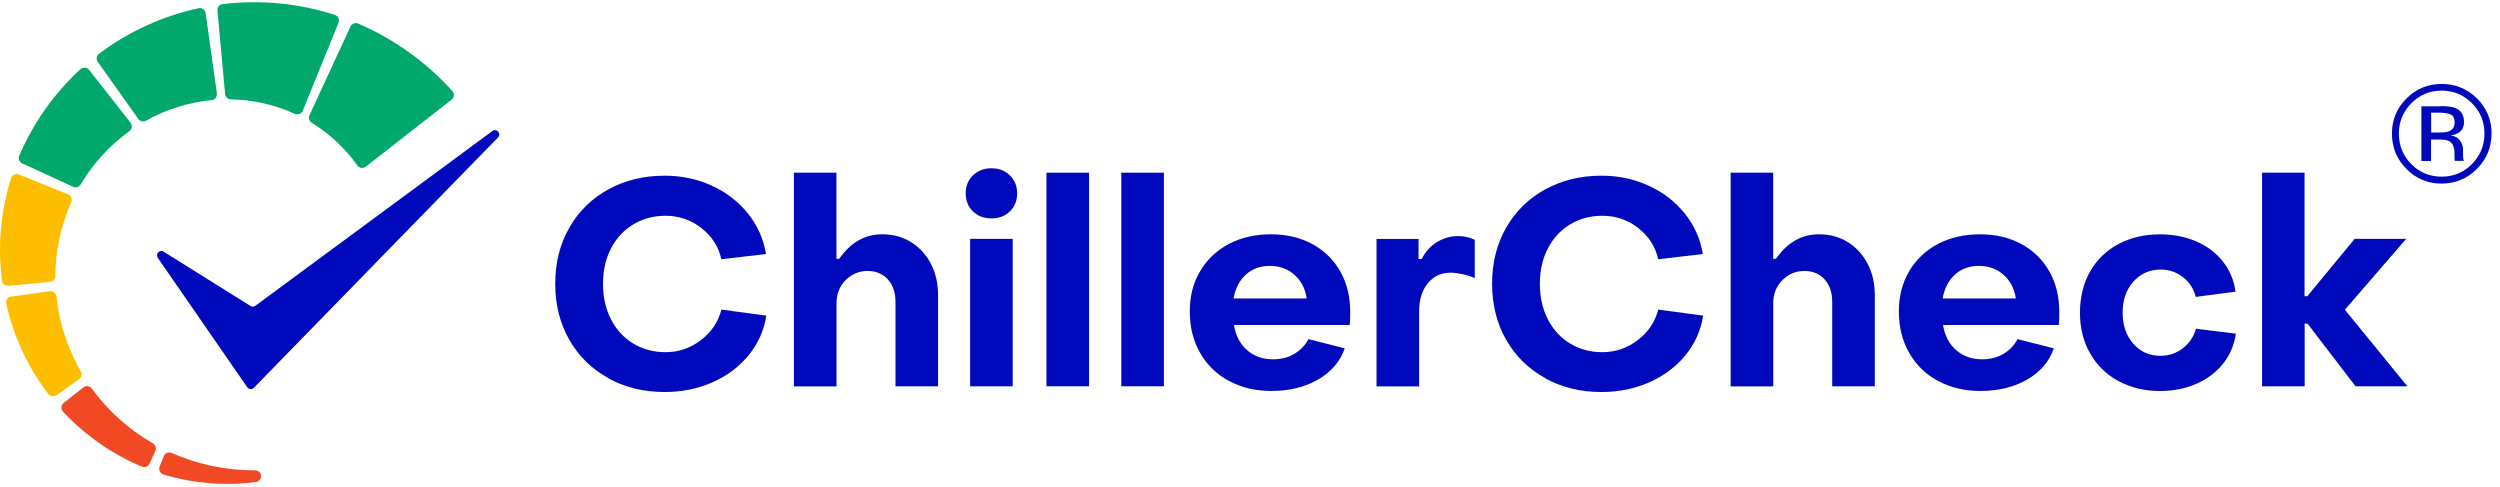
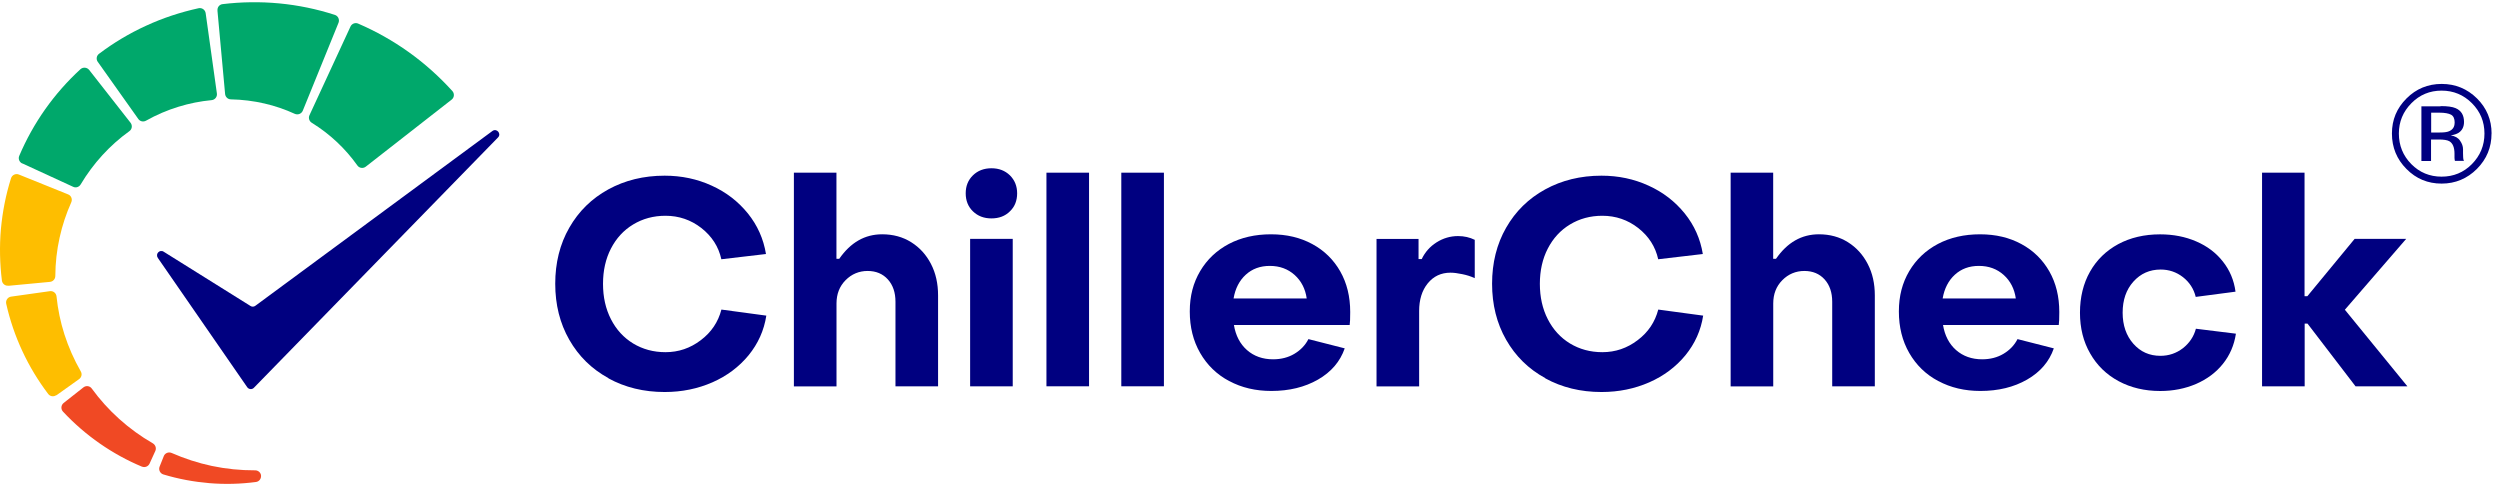
<svg xmlns="http://www.w3.org/2000/svg" width="180" height="35" viewBox="0 0 180 35" fill="none">
-   <path d="M179.39 9.615C179.39 10.61 179.041 11.454 178.338 12.162C177.639 12.86 176.79 13.219 175.795 13.219C174.801 13.219 173.956 12.869 173.262 12.162C172.568 11.463 172.219 10.614 172.219 9.615C172.219 8.616 172.568 7.789 173.271 7.086C173.965 6.392 174.81 6.043 175.8 6.043C176.79 6.043 177.639 6.392 178.342 7.086C179.041 7.78 179.394 8.625 179.394 9.615H179.39ZM175.795 6.525C174.942 6.525 174.217 6.826 173.62 7.431C173.023 8.037 172.718 8.762 172.718 9.615C172.718 10.469 173.015 11.207 173.611 11.813C174.208 12.418 174.938 12.719 175.795 12.719C176.653 12.719 177.383 12.418 177.98 11.813C178.576 11.207 178.881 10.473 178.881 9.615C178.881 8.758 178.581 8.037 177.98 7.431C177.374 6.826 176.649 6.525 175.795 6.525ZM175.729 7.639C176.215 7.639 176.574 7.688 176.799 7.785C177.206 7.957 177.409 8.285 177.409 8.78C177.409 9.129 177.277 9.39 177.025 9.558C176.887 9.646 176.702 9.708 176.454 9.748C176.764 9.797 176.989 9.925 177.126 10.133C177.272 10.34 177.338 10.544 177.338 10.743V11.03C177.338 11.118 177.338 11.216 177.347 11.326C177.347 11.428 177.369 11.499 177.383 11.534L177.409 11.583H176.755C176.755 11.583 176.755 11.556 176.746 11.543C176.746 11.53 176.746 11.516 176.737 11.503L176.724 11.379V11.07C176.724 10.614 176.6 10.314 176.353 10.168C176.207 10.084 175.946 10.044 175.583 10.044H175.035V11.591H174.341V7.657H175.72V7.643L175.729 7.639ZM176.737 8.833C176.737 8.545 176.649 8.351 176.476 8.258C176.304 8.165 176.021 8.112 175.636 8.112H175.044V9.54H175.667C175.963 9.54 176.185 9.514 176.326 9.452C176.596 9.341 176.733 9.138 176.733 8.833H176.737Z" fill="#000ABC" />
+   <path d="M179.39 9.615C179.39 10.61 179.041 11.454 178.338 12.162C177.639 12.86 176.79 13.219 175.795 13.219C174.801 13.219 173.956 12.869 173.262 12.162C172.568 11.463 172.219 10.614 172.219 9.615C172.219 8.616 172.568 7.789 173.271 7.086C173.965 6.392 174.81 6.043 175.8 6.043C176.79 6.043 177.639 6.392 178.342 7.086C179.041 7.78 179.394 8.625 179.394 9.615H179.39ZM175.795 6.525C174.942 6.525 174.217 6.826 173.62 7.431C173.023 8.037 172.718 8.762 172.718 9.615C172.718 10.469 173.015 11.207 173.611 11.813C174.208 12.418 174.938 12.719 175.795 12.719C176.653 12.719 177.383 12.418 177.98 11.813C178.576 11.207 178.881 10.473 178.881 9.615C178.881 8.758 178.581 8.037 177.98 7.431C177.374 6.826 176.649 6.525 175.795 6.525ZM175.729 7.639C176.215 7.639 176.574 7.688 176.799 7.785C177.206 7.957 177.409 8.285 177.409 8.78C177.409 9.129 177.277 9.39 177.025 9.558C176.887 9.646 176.702 9.708 176.454 9.748C176.764 9.797 176.989 9.925 177.126 10.133C177.272 10.34 177.338 10.544 177.338 10.743V11.03C177.338 11.118 177.338 11.216 177.347 11.326C177.347 11.428 177.369 11.499 177.383 11.534L177.409 11.583H176.755C176.755 11.583 176.755 11.556 176.746 11.543C176.746 11.53 176.746 11.516 176.737 11.503L176.724 11.379V11.07C176.724 10.614 176.6 10.314 176.353 10.168C176.207 10.084 175.946 10.044 175.583 10.044H175.035V11.591H174.341V7.657H175.72V7.643L175.729 7.639ZM176.737 8.833C176.737 8.545 176.649 8.351 176.476 8.258C176.304 8.165 176.021 8.112 175.636 8.112H175.044V9.54H175.667C175.963 9.54 176.185 9.514 176.326 9.452C176.596 9.341 176.733 9.138 176.733 8.833H176.737Z" fill="rgb(0,0,128)" />
  <path d="M18.794 34.238C18.817 34.469 18.654 34.673 18.431 34.703C17.328 34.85 16.195 34.88 15.069 34.786C13.955 34.692 12.845 34.488 11.76 34.159C11.526 34.087 11.398 33.823 11.492 33.596L11.791 32.844C11.877 32.621 12.138 32.516 12.361 32.614C13.283 33.018 14.25 33.335 15.247 33.547C16.267 33.762 17.317 33.868 18.375 33.864C18.59 33.864 18.779 34.027 18.798 34.246V34.238H18.794Z" fill="#F04924" />
  <path d="M10.218 33.599C8.099 32.712 6.146 31.363 4.536 29.637C4.366 29.456 4.389 29.168 4.582 29.014L6.006 27.892C6.195 27.744 6.47 27.778 6.61 27.979C7.759 29.558 9.262 30.917 11.007 31.922C11.196 32.036 11.272 32.27 11.185 32.466L10.769 33.38C10.675 33.584 10.429 33.686 10.218 33.596V33.588V33.599Z" fill="#F04924" />
  <path d="M4.051 28.451C3.862 28.587 3.605 28.546 3.469 28.364C2.748 27.413 2.121 26.381 1.611 25.282C1.105 24.198 0.712 23.053 0.447 21.867C0.394 21.625 0.561 21.387 0.799 21.357L3.59 20.964C3.832 20.93 4.047 21.104 4.07 21.346C4.164 22.267 4.353 23.182 4.64 24.081C4.935 24.995 5.328 25.886 5.815 26.74C5.929 26.929 5.876 27.167 5.691 27.299L4.055 28.466L4.047 28.455L4.051 28.451Z" fill="#FEBE00" />
  <path d="M0.602 20.57C0.372 20.593 0.168 20.431 0.137 20.2C-0.014 18.98 -0.044 17.73 0.066 16.487C0.179 15.255 0.417 14.024 0.795 12.83C0.87 12.596 1.131 12.472 1.358 12.566L4.908 13.998C5.131 14.085 5.229 14.345 5.131 14.568C4.769 15.376 4.485 16.23 4.293 17.103C4.092 18.006 3.987 18.935 3.983 19.872C3.983 20.087 3.82 20.272 3.601 20.295L0.598 20.578L0.606 20.57H0.602Z" fill="#FEBE00" />
  <path d="M1.599 11.77C1.395 11.675 1.293 11.43 1.387 11.218C1.886 10.043 2.513 8.917 3.253 7.867C3.994 6.821 4.844 5.854 5.795 4.981C5.977 4.819 6.264 4.841 6.419 5.034L9.399 8.838C9.547 9.027 9.513 9.303 9.316 9.443C7.918 10.447 6.71 11.762 5.807 13.28C5.693 13.469 5.459 13.545 5.267 13.45L1.61 11.766L1.599 11.773V11.77Z" fill="#00A86B" />
  <path d="M7.041 4.456C6.905 4.267 6.947 4.011 7.128 3.875C8.178 3.081 9.315 2.401 10.532 1.846C11.729 1.294 12.995 0.879 14.298 0.592C14.54 0.539 14.774 0.705 14.808 0.951L15.616 6.73C15.65 6.972 15.477 7.187 15.235 7.21C14.43 7.286 13.633 7.444 12.851 7.686C12.047 7.932 11.261 8.268 10.509 8.691C10.32 8.797 10.082 8.744 9.958 8.566L7.045 4.46H7.034L7.041 4.456Z" fill="#00A86B" />
  <path d="M15.66 0.754C15.637 0.524 15.8 0.32 16.03 0.297C17.367 0.135 18.742 0.116 20.102 0.244C21.459 0.373 22.803 0.649 24.11 1.072C24.345 1.147 24.462 1.408 24.375 1.635L21.799 7.973C21.704 8.196 21.447 8.294 21.224 8.196C20.533 7.879 19.8 7.626 19.041 7.452C18.255 7.271 17.443 7.169 16.623 7.154C16.408 7.154 16.23 6.984 16.208 6.772L15.656 0.758H15.664L15.66 0.754Z" fill="#00A86B" />
  <path d="M25.235 1.91C25.33 1.706 25.575 1.604 25.787 1.699C27.067 2.25 28.291 2.938 29.436 3.757C30.569 4.566 31.623 5.51 32.571 6.556C32.734 6.738 32.711 7.025 32.519 7.172L26.335 12C26.146 12.147 25.87 12.113 25.73 11.913C24.873 10.704 23.751 9.643 22.444 8.838C22.262 8.725 22.191 8.491 22.281 8.298L25.239 1.903V1.91H25.235Z" fill="#00A86B" />
-   <path d="M11.364 18.57L17.801 27.881C17.915 28.04 18.141 28.062 18.277 27.923L35.858 9.896C36.122 9.628 35.76 9.205 35.454 9.432L18.383 22.018C18.285 22.094 18.141 22.102 18.035 22.03L11.78 18.12C11.496 17.942 11.168 18.282 11.364 18.562V18.57Z" fill="#000ABC" />
-   <path d="M43.798 27.221C42.599 26.564 41.667 25.649 40.989 24.463C40.311 23.276 39.977 21.933 39.977 20.429C39.977 18.925 40.311 17.577 40.989 16.395C41.667 15.209 42.604 14.293 43.798 13.637C44.998 12.98 46.345 12.649 47.853 12.649C49.069 12.649 50.197 12.887 51.243 13.366C52.29 13.84 53.15 14.509 53.845 15.365C54.535 16.221 54.972 17.196 55.15 18.289L51.938 18.666C51.735 17.751 51.252 17.009 50.497 16.416C49.747 15.832 48.883 15.535 47.917 15.535C47.048 15.535 46.273 15.747 45.587 16.162C44.9 16.577 44.37 17.158 43.989 17.895C43.608 18.632 43.417 19.48 43.417 20.437C43.417 21.395 43.608 22.242 43.989 22.984C44.37 23.73 44.904 24.314 45.587 24.73C46.273 25.145 47.048 25.357 47.917 25.357C48.858 25.357 49.701 25.069 50.459 24.492C51.218 23.92 51.709 23.183 51.942 22.289L55.175 22.725C55.01 23.793 54.582 24.738 53.9 25.577C53.213 26.412 52.345 27.064 51.298 27.526C50.243 27.988 49.099 28.225 47.858 28.225C46.349 28.225 45.002 27.895 43.803 27.238H43.811L43.798 27.221Z" fill="#000ABC" />
-   <path d="M57.156 12.433H60.224V18.632H60.427C61.245 17.454 62.27 16.869 63.516 16.869C64.304 16.869 65.003 17.06 65.609 17.441C66.215 17.822 66.69 18.343 67.033 19.009C67.376 19.674 67.541 20.424 67.541 21.267V27.818H64.474V21.725C64.474 21.059 64.292 20.526 63.927 20.119C63.559 19.712 63.071 19.509 62.465 19.509C61.859 19.509 61.313 19.733 60.881 20.174C60.444 20.614 60.228 21.174 60.228 21.852V27.822H57.16V12.441L57.156 12.433Z" fill="#000ABC" />
-   <path d="M70.052 15.217C69.705 14.882 69.531 14.446 69.531 13.92C69.531 13.395 69.701 12.967 70.052 12.624C70.396 12.289 70.841 12.115 71.383 12.115C71.925 12.115 72.362 12.285 72.713 12.624C73.057 12.967 73.234 13.395 73.234 13.92C73.234 14.446 73.065 14.882 72.713 15.217C72.37 15.56 71.925 15.725 71.383 15.725C70.841 15.725 70.404 15.556 70.052 15.217ZM69.849 17.2H72.917V27.818H69.849V17.2Z" fill="#000ABC" />
-   <path d="M75.344 12.433H78.411V27.813H75.344V12.433Z" fill="#000ABC" />
-   <path d="M80.734 12.433H83.802V27.813H80.734V12.433Z" fill="#000ABC" />
-   <path d="M88.495 27.433C87.605 26.959 86.91 26.281 86.41 25.412C85.91 24.544 85.664 23.548 85.664 22.425C85.664 21.302 85.914 20.366 86.41 19.523C86.91 18.679 87.6 18.027 88.482 17.561C89.363 17.099 90.376 16.87 91.511 16.87C92.647 16.87 93.626 17.107 94.486 17.573C95.35 18.04 96.02 18.701 96.498 19.54C96.977 20.383 97.215 21.357 97.215 22.463C97.215 22.929 97.202 23.247 97.176 23.4H88.842C88.969 24.162 89.283 24.764 89.783 25.205C90.282 25.645 90.914 25.87 91.66 25.87C92.24 25.87 92.753 25.738 93.194 25.476C93.634 25.213 93.977 24.866 94.206 24.416L96.82 25.082C96.49 26.035 95.846 26.785 94.893 27.332C93.939 27.878 92.821 28.149 91.537 28.149C90.405 28.149 89.393 27.912 88.503 27.433L88.495 27.442V27.433ZM94.083 21.489C93.986 20.798 93.693 20.23 93.215 19.798C92.727 19.362 92.134 19.145 91.431 19.145C90.728 19.145 90.16 19.357 89.698 19.777C89.236 20.196 88.939 20.773 88.817 21.489H94.083Z" fill="#000ABC" />
-   <path d="M99.106 17.201H102.135V18.654H102.364C102.601 18.154 102.957 17.751 103.432 17.45C103.906 17.15 104.428 16.997 104.978 16.997C105.419 16.997 105.822 17.09 106.182 17.268V20.027C105.906 19.899 105.601 19.802 105.279 19.738C104.957 19.671 104.673 19.633 104.436 19.633C103.758 19.633 103.212 19.891 102.796 20.404C102.381 20.916 102.178 21.582 102.178 22.391V27.823H99.11V17.205H99.102L99.106 17.201Z" fill="#000ABC" />
-   <path d="M111.252 27.221C110.052 26.564 109.12 25.649 108.442 24.463C107.764 23.276 107.43 21.933 107.43 20.429C107.43 18.925 107.764 17.577 108.442 16.395C109.12 15.209 110.057 14.293 111.252 13.637C112.451 12.98 113.798 12.649 115.307 12.649C116.523 12.649 117.65 12.887 118.696 13.366C119.743 13.84 120.603 14.509 121.298 15.365C121.989 16.221 122.425 17.196 122.603 18.289L119.391 18.666C119.188 17.751 118.705 17.009 117.951 16.416C117.201 15.832 116.336 15.535 115.37 15.535C114.501 15.535 113.726 15.747 113.04 16.162C112.353 16.577 111.824 17.158 111.442 17.895C111.061 18.632 110.87 19.48 110.87 20.437C110.87 21.395 111.061 22.242 111.442 22.984C111.824 23.73 112.357 24.314 113.04 24.73C113.726 25.145 114.501 25.357 115.37 25.357C116.311 25.357 117.154 25.069 117.912 24.492C118.671 23.92 119.162 23.183 119.395 22.289L122.628 22.725C122.463 23.793 122.035 24.738 121.353 25.577C120.667 26.412 119.798 27.064 118.751 27.526C117.696 27.988 116.552 28.225 115.311 28.225C113.802 28.225 112.455 27.895 111.256 27.238H111.264L111.252 27.221Z" fill="#000ABC" />
-   <path d="M124.602 12.433H127.669V18.632H127.873C128.69 17.454 129.716 16.869 130.962 16.869C131.75 16.869 132.449 17.06 133.055 17.441C133.661 17.822 134.135 18.343 134.478 19.009C134.822 19.674 134.987 20.424 134.987 21.267V27.818H131.919V21.725C131.919 21.059 131.737 20.526 131.373 20.119C131.004 19.712 130.517 19.509 129.911 19.509C129.305 19.509 128.758 19.733 128.326 20.174C127.89 20.614 127.673 21.174 127.673 21.852V27.822H124.606V12.441L124.602 12.433Z" fill="#000ABC" />
-   <path d="M139.549 27.433C138.659 26.959 137.964 26.281 137.464 25.412C136.965 24.544 136.719 23.548 136.719 22.425C136.719 21.302 136.969 20.366 137.464 19.523C137.964 18.679 138.655 18.027 139.536 17.561C140.418 17.099 141.43 16.87 142.566 16.87C143.702 16.87 144.68 17.107 145.54 17.573C146.405 18.04 147.074 18.701 147.553 19.54C148.032 20.383 148.269 21.357 148.269 22.463C148.269 22.929 148.256 23.247 148.231 23.4H139.897C140.024 24.162 140.337 24.764 140.837 25.205C141.337 25.645 141.969 25.87 142.714 25.87C143.295 25.87 143.807 25.738 144.248 25.476C144.689 25.213 145.032 24.866 145.261 24.416L147.875 25.082C147.545 26.035 146.901 26.785 145.947 27.332C144.994 27.878 143.875 28.149 142.591 28.149C141.46 28.149 140.447 27.912 139.558 27.433L139.549 27.442V27.433ZM145.138 21.489C145.04 20.798 144.748 20.23 144.269 19.798C143.782 19.362 143.189 19.145 142.485 19.145C141.782 19.145 141.214 19.357 140.752 19.777C140.291 20.196 139.994 20.773 139.871 21.489H145.138Z" fill="#000ABC" />
-   <path d="M152.537 27.441C151.669 26.974 150.982 26.309 150.495 25.453C149.999 24.597 149.758 23.619 149.758 22.513C149.758 21.407 149.999 20.407 150.482 19.559C150.961 18.712 151.639 18.051 152.516 17.576C153.385 17.11 154.393 16.873 155.525 16.873C156.478 16.873 157.347 17.043 158.126 17.381C158.91 17.716 159.55 18.199 160.041 18.822C160.541 19.449 160.846 20.169 160.957 21L158.092 21.377C157.952 20.797 157.643 20.322 157.173 19.953C156.698 19.585 156.16 19.407 155.567 19.407C154.779 19.407 154.126 19.695 153.605 20.276C153.084 20.856 152.83 21.606 152.83 22.513C152.83 23.419 153.088 24.169 153.601 24.75C154.114 25.33 154.758 25.619 155.55 25.619C156.156 25.619 156.694 25.436 157.169 25.072C157.635 24.703 157.952 24.241 158.105 23.669L160.986 24.025C160.859 24.856 160.546 25.58 160.046 26.203C159.546 26.826 158.902 27.301 158.118 27.644C157.334 27.979 156.478 28.152 155.537 28.152C154.419 28.152 153.423 27.915 152.55 27.449L152.542 27.441H152.537Z" fill="#000ABC" />
-   <path d="M162.859 12.433H165.927V21.326H166.13L169.533 17.199H173.245L168.83 22.301L173.334 27.818H169.601L166.139 23.297H165.936V27.818H162.868V12.437H162.859V12.433Z" fill="#000ABC" />
+   <path d="M11.364 18.57L17.801 27.881C17.915 28.04 18.141 28.062 18.277 27.923L35.858 9.896C36.122 9.628 35.76 9.205 35.454 9.432L18.383 22.018C18.285 22.094 18.141 22.102 18.035 22.03L11.78 18.12C11.496 17.942 11.168 18.282 11.364 18.562V18.57Z" fill="rgb(0,0,128)" />
+   <path d="M43.798 27.221C42.599 26.564 41.667 25.649 40.989 24.463C40.311 23.276 39.977 21.933 39.977 20.429C39.977 18.925 40.311 17.577 40.989 16.395C41.667 15.209 42.604 14.293 43.798 13.637C44.998 12.98 46.345 12.649 47.853 12.649C49.069 12.649 50.197 12.887 51.243 13.366C52.29 13.84 53.15 14.509 53.845 15.365C54.535 16.221 54.972 17.196 55.15 18.289L51.938 18.666C51.735 17.751 51.252 17.009 50.497 16.416C49.747 15.832 48.883 15.535 47.917 15.535C47.048 15.535 46.273 15.747 45.587 16.162C44.9 16.577 44.37 17.158 43.989 17.895C43.608 18.632 43.417 19.48 43.417 20.437C43.417 21.395 43.608 22.242 43.989 22.984C44.37 23.73 44.904 24.314 45.587 24.73C46.273 25.145 47.048 25.357 47.917 25.357C48.858 25.357 49.701 25.069 50.459 24.492C51.218 23.92 51.709 23.183 51.942 22.289L55.175 22.725C55.01 23.793 54.582 24.738 53.9 25.577C53.213 26.412 52.345 27.064 51.298 27.526C50.243 27.988 49.099 28.225 47.858 28.225C46.349 28.225 45.002 27.895 43.803 27.238H43.811L43.798 27.221Z" fill="rgb(0,0,128)" />
+   <path d="M57.156 12.433H60.224V18.632H60.427C61.245 17.454 62.27 16.869 63.516 16.869C64.304 16.869 65.003 17.06 65.609 17.441C66.215 17.822 66.69 18.343 67.033 19.009C67.376 19.674 67.541 20.424 67.541 21.267V27.818H64.474V21.725C64.474 21.059 64.292 20.526 63.927 20.119C63.559 19.712 63.071 19.509 62.465 19.509C61.859 19.509 61.313 19.733 60.881 20.174C60.444 20.614 60.228 21.174 60.228 21.852V27.822H57.16V12.441L57.156 12.433Z" fill="rgb(0,0,128)" />
+   <path d="M70.052 15.217C69.705 14.882 69.531 14.446 69.531 13.92C69.531 13.395 69.701 12.967 70.052 12.624C70.396 12.289 70.841 12.115 71.383 12.115C71.925 12.115 72.362 12.285 72.713 12.624C73.057 12.967 73.234 13.395 73.234 13.92C73.234 14.446 73.065 14.882 72.713 15.217C72.37 15.56 71.925 15.725 71.383 15.725C70.841 15.725 70.404 15.556 70.052 15.217ZM69.849 17.2H72.917V27.818H69.849V17.2Z" fill="rgb(0,0,128)" />
+   <path d="M75.344 12.433H78.411V27.813H75.344V12.433Z" fill="rgb(0,0,128)" />
+   <path d="M80.734 12.433H83.802V27.813H80.734V12.433Z" fill="rgb(0,0,128)" />
+   <path d="M88.495 27.433C87.605 26.959 86.91 26.281 86.41 25.412C85.91 24.544 85.664 23.548 85.664 22.425C85.664 21.302 85.914 20.366 86.41 19.523C86.91 18.679 87.6 18.027 88.482 17.561C89.363 17.099 90.376 16.87 91.511 16.87C92.647 16.87 93.626 17.107 94.486 17.573C95.35 18.04 96.02 18.701 96.498 19.54C96.977 20.383 97.215 21.357 97.215 22.463C97.215 22.929 97.202 23.247 97.176 23.4H88.842C88.969 24.162 89.283 24.764 89.783 25.205C90.282 25.645 90.914 25.87 91.66 25.87C92.24 25.87 92.753 25.738 93.194 25.476C93.634 25.213 93.977 24.866 94.206 24.416L96.82 25.082C96.49 26.035 95.846 26.785 94.893 27.332C93.939 27.878 92.821 28.149 91.537 28.149C90.405 28.149 89.393 27.912 88.503 27.433L88.495 27.442V27.433ZM94.083 21.489C93.986 20.798 93.693 20.23 93.215 19.798C92.727 19.362 92.134 19.145 91.431 19.145C90.728 19.145 90.16 19.357 89.698 19.777C89.236 20.196 88.939 20.773 88.817 21.489H94.083Z" fill="rgb(0,0,128)" />
+   <path d="M99.106 17.201H102.135V18.654H102.364C102.601 18.154 102.957 17.751 103.432 17.45C103.906 17.15 104.428 16.997 104.978 16.997C105.419 16.997 105.822 17.09 106.182 17.268V20.027C105.906 19.899 105.601 19.802 105.279 19.738C104.957 19.671 104.673 19.633 104.436 19.633C103.758 19.633 103.212 19.891 102.796 20.404C102.381 20.916 102.178 21.582 102.178 22.391V27.823H99.11V17.205H99.102L99.106 17.201Z" fill="rgb(0,0,128)" />
+   <path d="M111.252 27.221C110.052 26.564 109.12 25.649 108.442 24.463C107.764 23.276 107.43 21.933 107.43 20.429C107.43 18.925 107.764 17.577 108.442 16.395C109.12 15.209 110.057 14.293 111.252 13.637C112.451 12.98 113.798 12.649 115.307 12.649C116.523 12.649 117.65 12.887 118.696 13.366C119.743 13.84 120.603 14.509 121.298 15.365C121.989 16.221 122.425 17.196 122.603 18.289L119.391 18.666C119.188 17.751 118.705 17.009 117.951 16.416C117.201 15.832 116.336 15.535 115.37 15.535C114.501 15.535 113.726 15.747 113.04 16.162C112.353 16.577 111.824 17.158 111.442 17.895C111.061 18.632 110.87 19.48 110.87 20.437C110.87 21.395 111.061 22.242 111.442 22.984C111.824 23.73 112.357 24.314 113.04 24.73C113.726 25.145 114.501 25.357 115.37 25.357C116.311 25.357 117.154 25.069 117.912 24.492C118.671 23.92 119.162 23.183 119.395 22.289L122.628 22.725C122.463 23.793 122.035 24.738 121.353 25.577C120.667 26.412 119.798 27.064 118.751 27.526C117.696 27.988 116.552 28.225 115.311 28.225C113.802 28.225 112.455 27.895 111.256 27.238H111.264L111.252 27.221Z" fill="rgb(0,0,128)" />
+   <path d="M124.602 12.433H127.669V18.632H127.873C128.69 17.454 129.716 16.869 130.962 16.869C131.75 16.869 132.449 17.06 133.055 17.441C133.661 17.822 134.135 18.343 134.478 19.009C134.822 19.674 134.987 20.424 134.987 21.267V27.818H131.919V21.725C131.919 21.059 131.737 20.526 131.373 20.119C131.004 19.712 130.517 19.509 129.911 19.509C129.305 19.509 128.758 19.733 128.326 20.174C127.89 20.614 127.673 21.174 127.673 21.852V27.822H124.606V12.441L124.602 12.433Z" fill="rgb(0,0,128)" />
+   <path d="M139.549 27.433C138.659 26.959 137.964 26.281 137.464 25.412C136.965 24.544 136.719 23.548 136.719 22.425C136.719 21.302 136.969 20.366 137.464 19.523C137.964 18.679 138.655 18.027 139.536 17.561C140.418 17.099 141.43 16.87 142.566 16.87C143.702 16.87 144.68 17.107 145.54 17.573C146.405 18.04 147.074 18.701 147.553 19.54C148.032 20.383 148.269 21.357 148.269 22.463C148.269 22.929 148.256 23.247 148.231 23.4H139.897C140.024 24.162 140.337 24.764 140.837 25.205C141.337 25.645 141.969 25.87 142.714 25.87C143.295 25.87 143.807 25.738 144.248 25.476C144.689 25.213 145.032 24.866 145.261 24.416L147.875 25.082C147.545 26.035 146.901 26.785 145.947 27.332C144.994 27.878 143.875 28.149 142.591 28.149C141.46 28.149 140.447 27.912 139.558 27.433L139.549 27.442V27.433ZM145.138 21.489C145.04 20.798 144.748 20.23 144.269 19.798C143.782 19.362 143.189 19.145 142.485 19.145C141.782 19.145 141.214 19.357 140.752 19.777C140.291 20.196 139.994 20.773 139.871 21.489H145.138Z" fill="rgb(0,0,128)" />
+   <path d="M152.537 27.441C151.669 26.974 150.982 26.309 150.495 25.453C149.999 24.597 149.758 23.619 149.758 22.513C149.758 21.407 149.999 20.407 150.482 19.559C150.961 18.712 151.639 18.051 152.516 17.576C153.385 17.11 154.393 16.873 155.525 16.873C156.478 16.873 157.347 17.043 158.126 17.381C158.91 17.716 159.55 18.199 160.041 18.822C160.541 19.449 160.846 20.169 160.957 21L158.092 21.377C157.952 20.797 157.643 20.322 157.173 19.953C156.698 19.585 156.16 19.407 155.567 19.407C154.779 19.407 154.126 19.695 153.605 20.276C153.084 20.856 152.83 21.606 152.83 22.513C152.83 23.419 153.088 24.169 153.601 24.75C154.114 25.33 154.758 25.619 155.55 25.619C156.156 25.619 156.694 25.436 157.169 25.072C157.635 24.703 157.952 24.241 158.105 23.669L160.986 24.025C160.859 24.856 160.546 25.58 160.046 26.203C159.546 26.826 158.902 27.301 158.118 27.644C157.334 27.979 156.478 28.152 155.537 28.152C154.419 28.152 153.423 27.915 152.55 27.449L152.542 27.441H152.537Z" fill="rgb(0,0,128)" />
+   <path d="M162.859 12.433H165.927V21.326H166.13L169.533 17.199H173.245L168.83 22.301L173.334 27.818H169.601L166.139 23.297H165.936V27.818H162.868V12.437H162.859V12.433Z" fill="rgb(0,0,128)" />
</svg>
